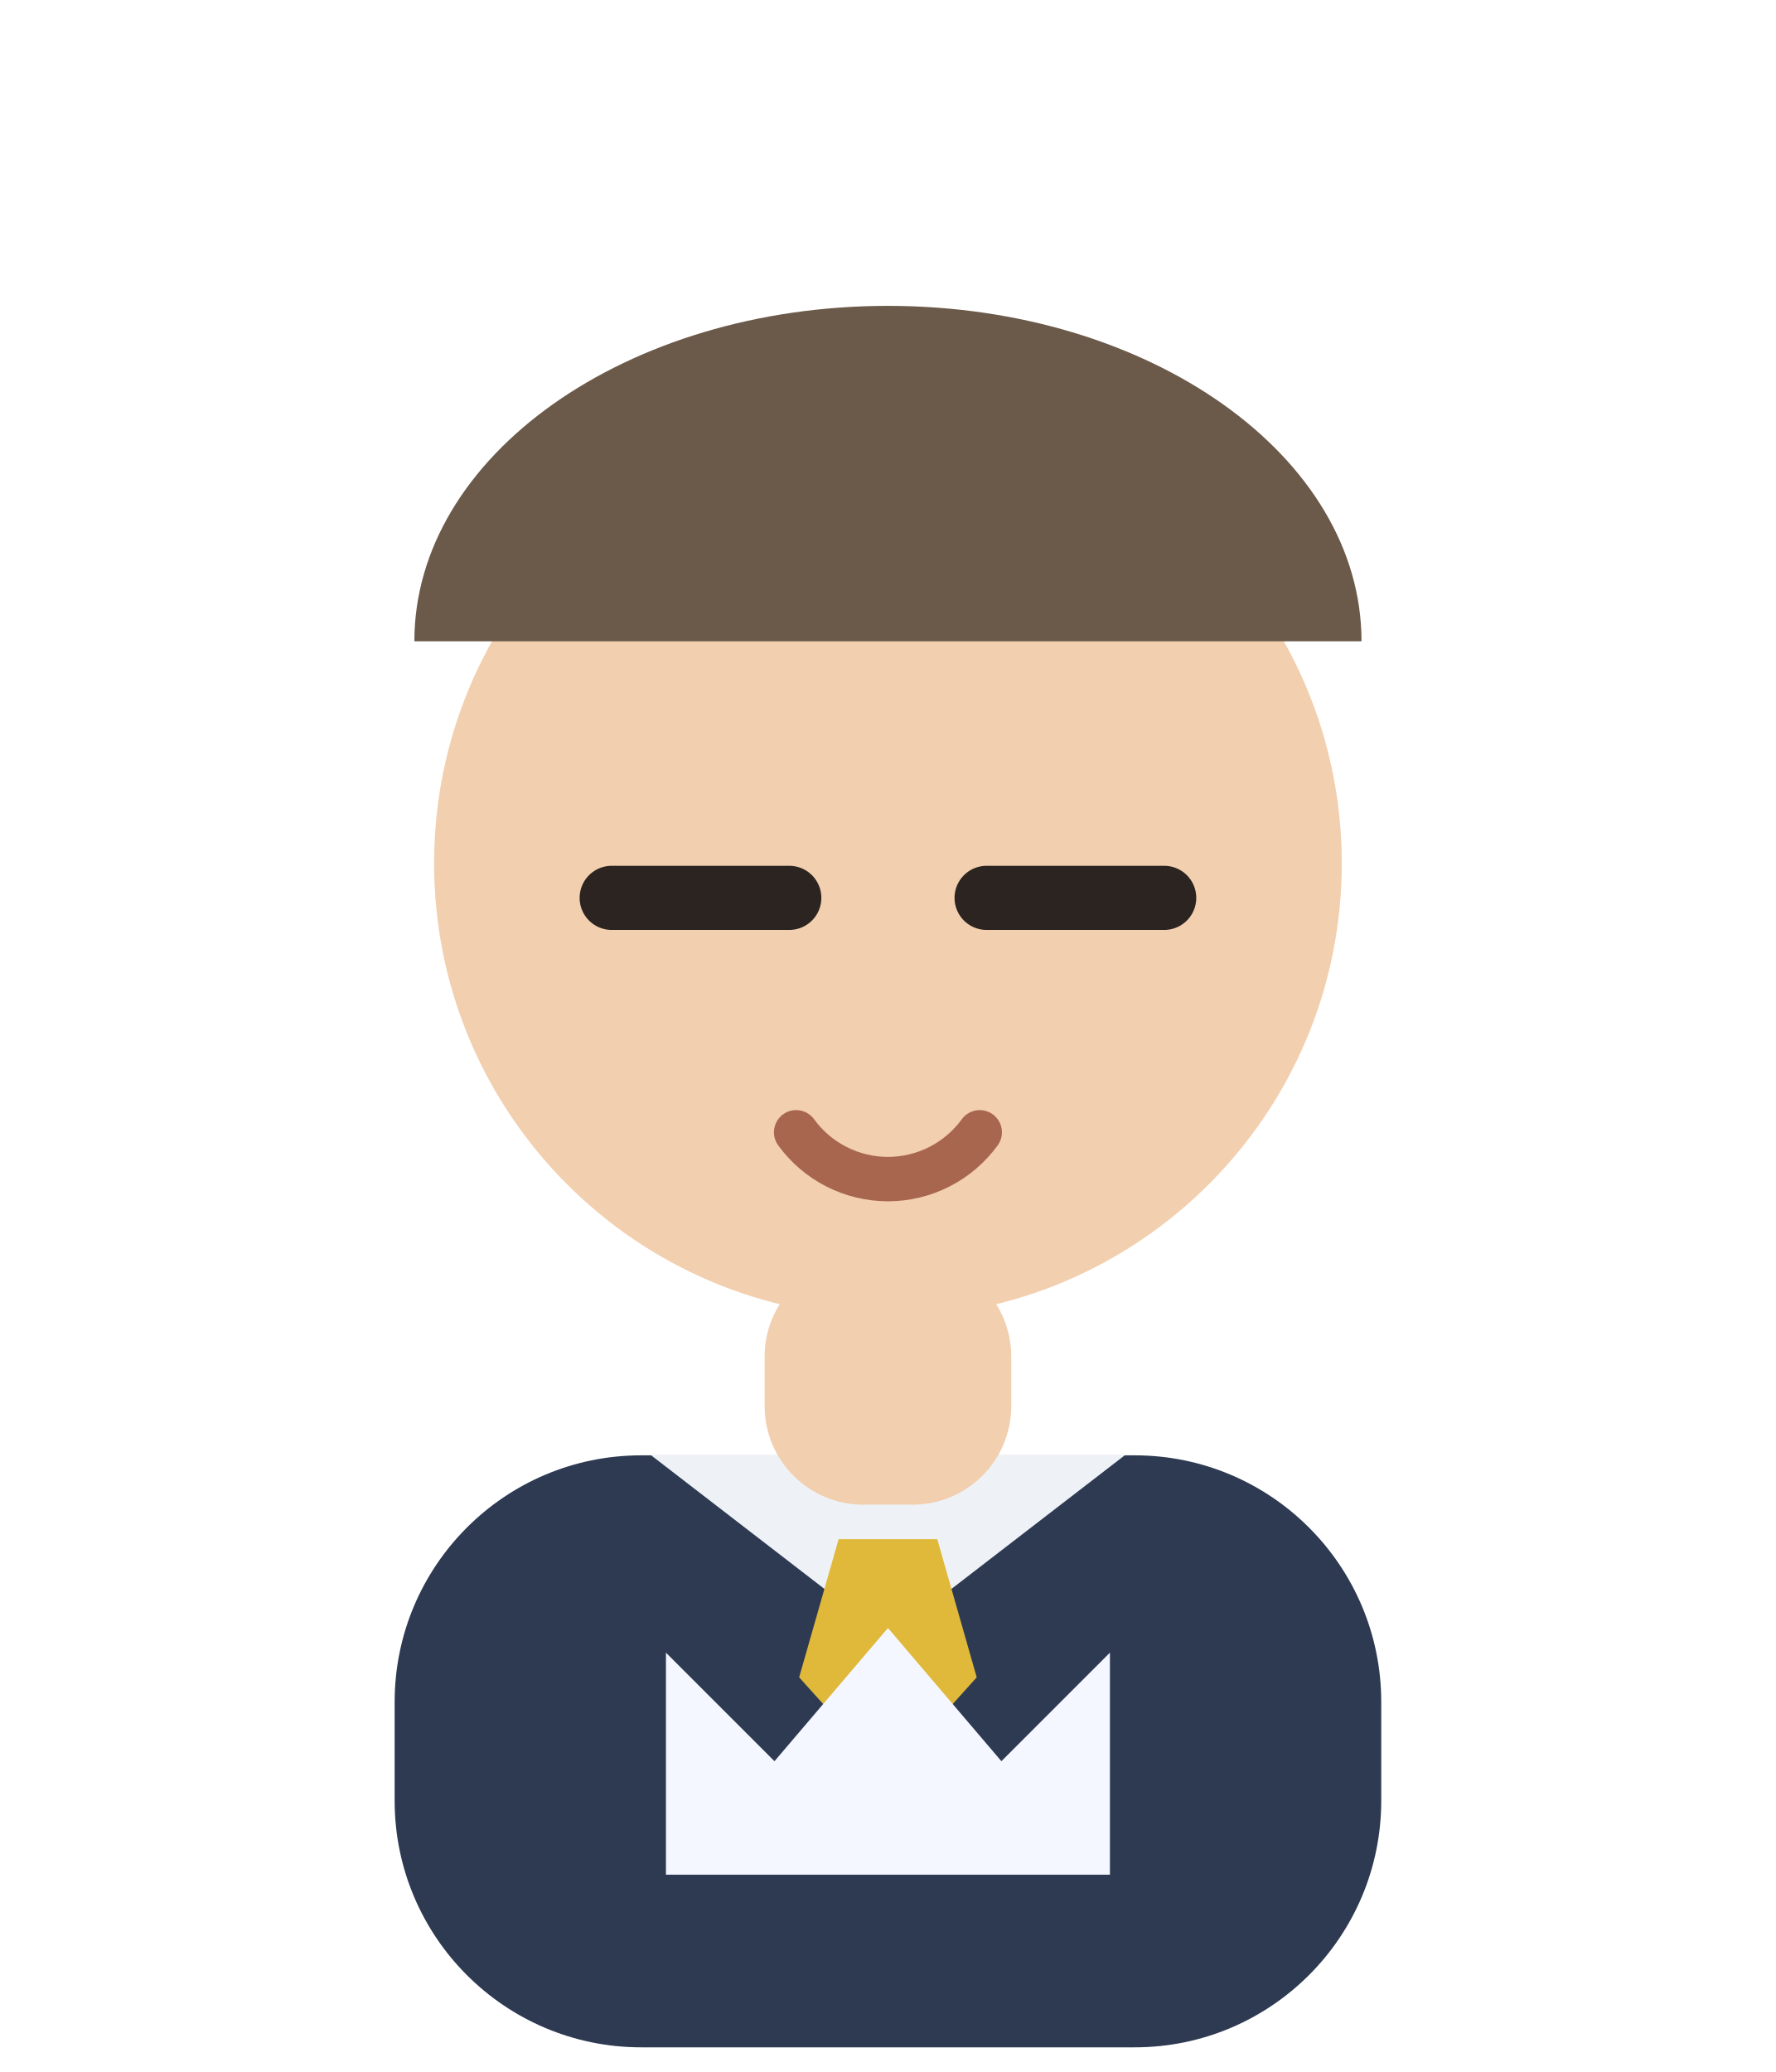
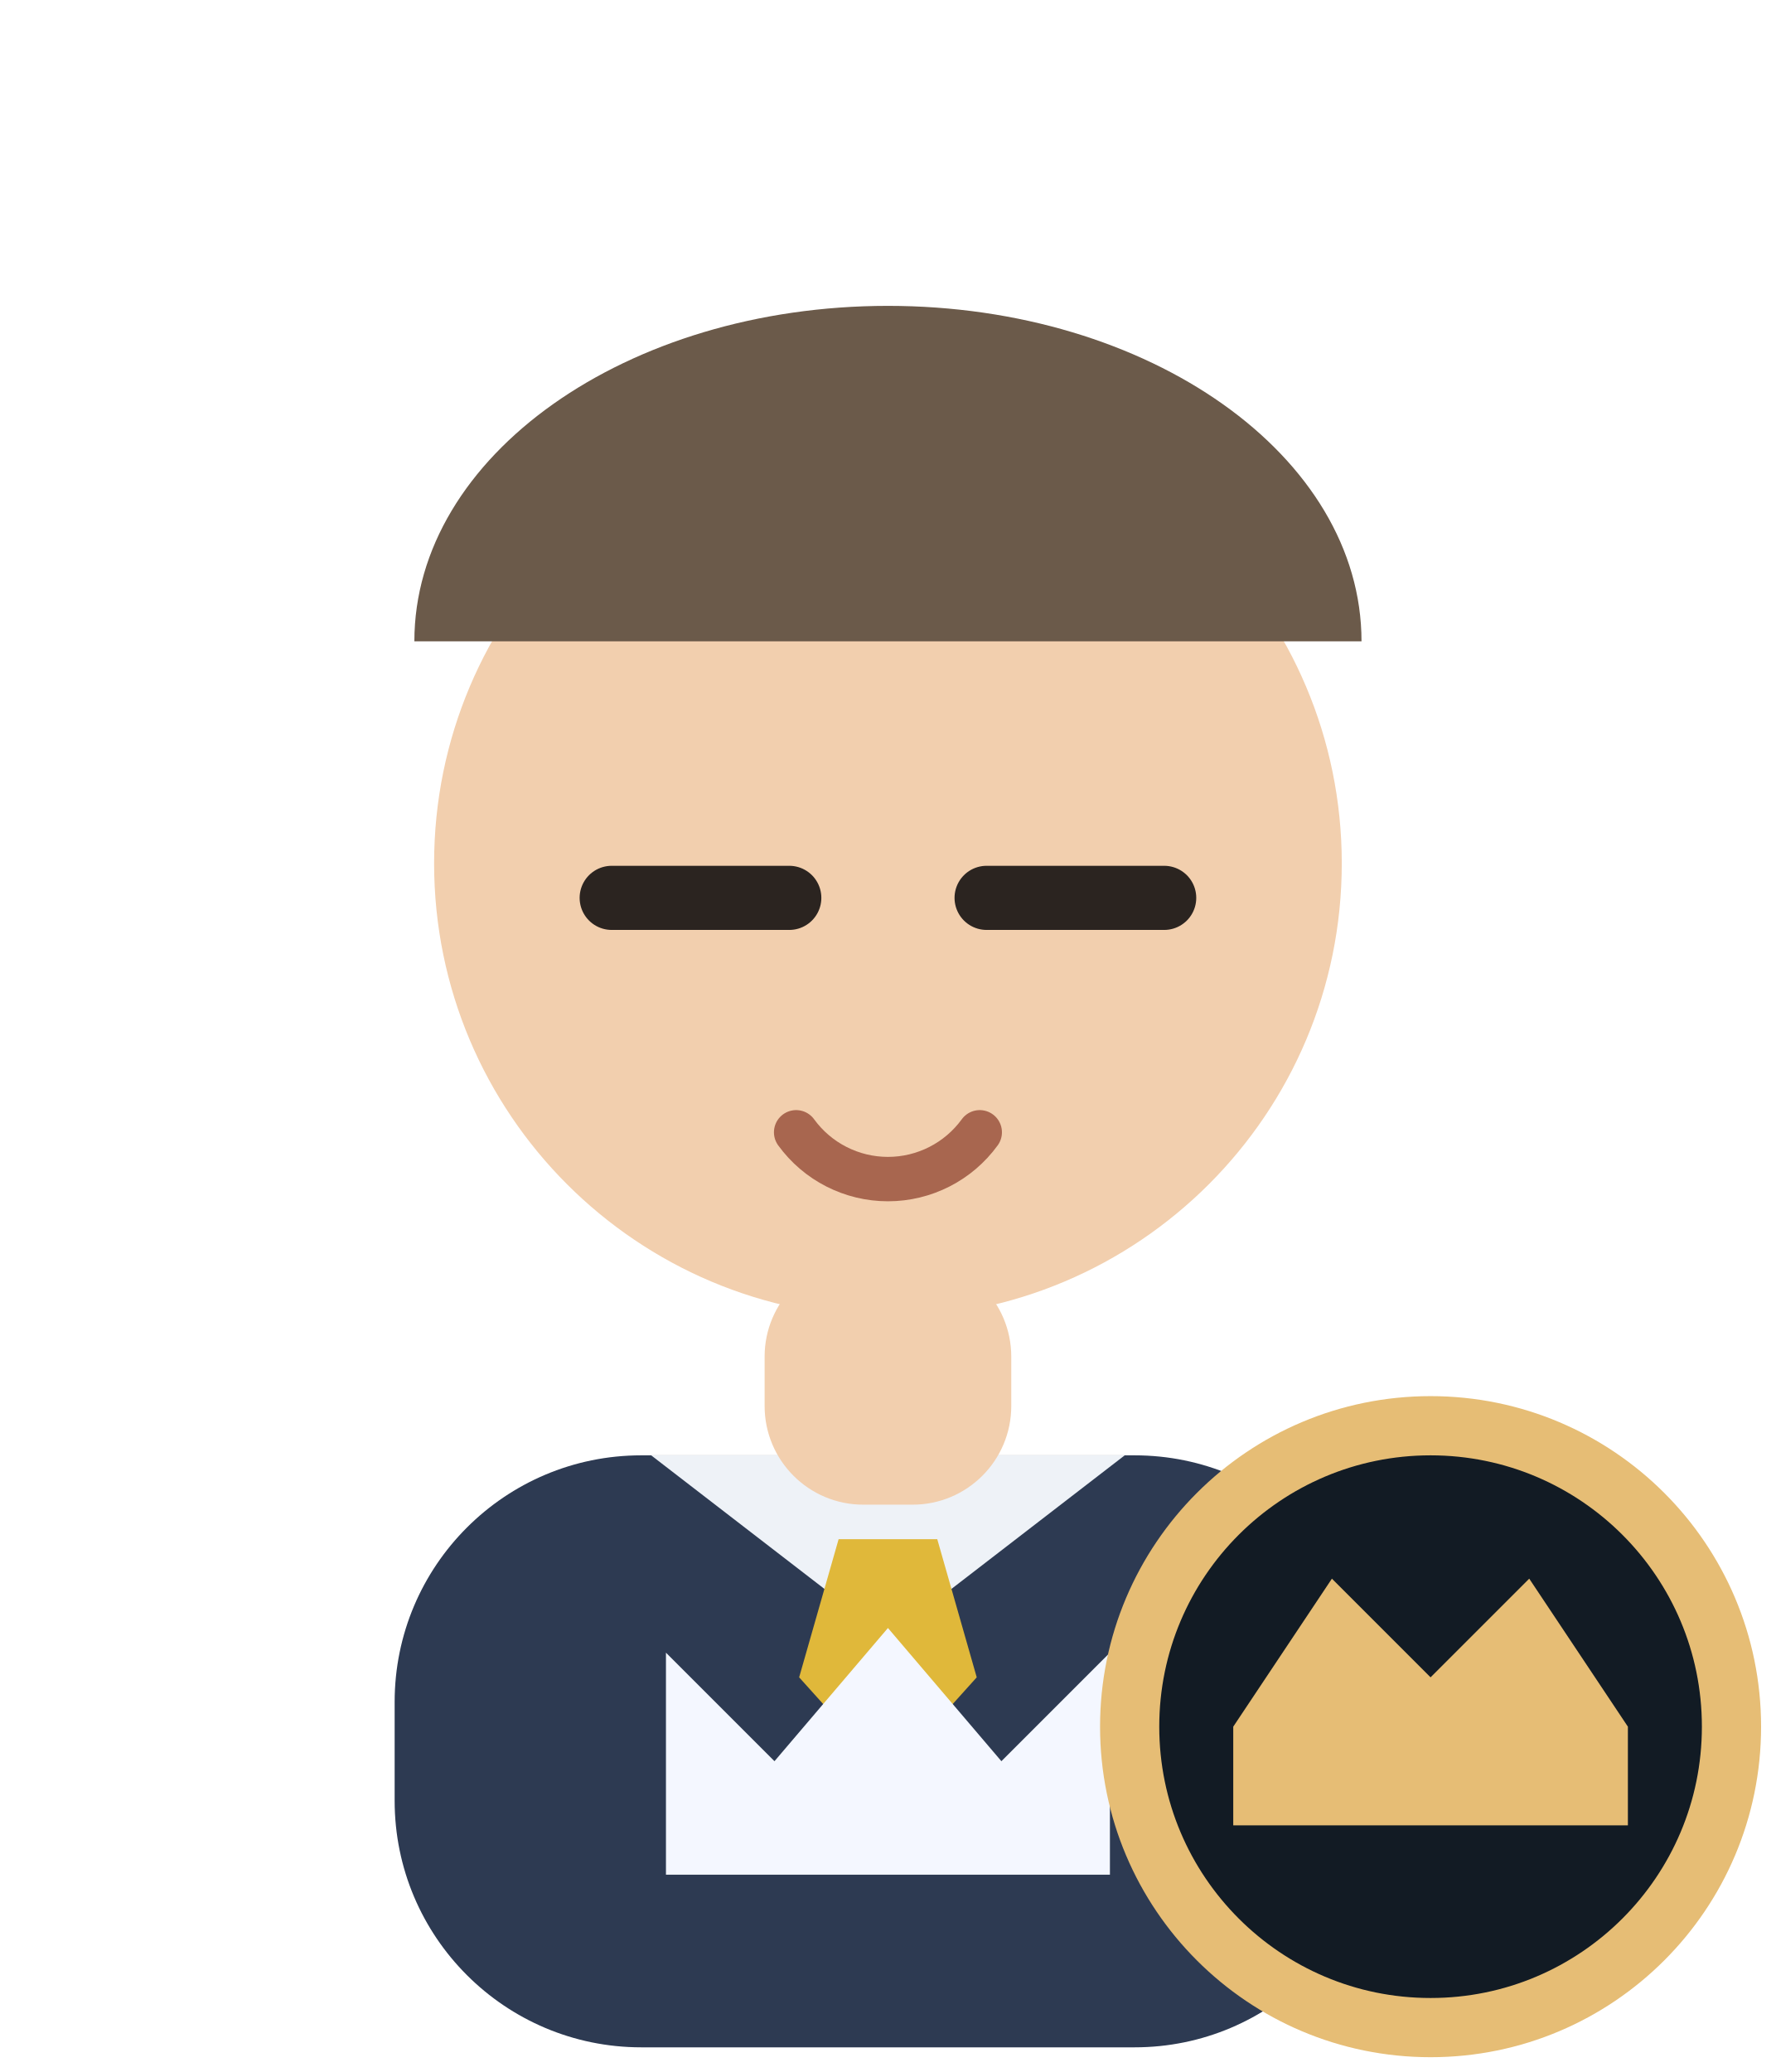
<svg xmlns="http://www.w3.org/2000/svg" viewBox="0 0 36 42" width="36" height="42">
  <path d="M13 29.5H23A5 5 0 0 1 28 34.5V36.5A5 5 0 0 1 23 41.5H13A5 5 0 0 1 8 36.5V34.5A5 5 0 0 1 13 29.5Z" fill="#2d3a52" />
  <path d="M13.2 29.5L18 33.2L22.8 29.5Z" fill="#eef2f7" />
  <path d="M17 31.2L19 31.2L19.8 34L18 36L16.2 34Z" fill="#e0b83a" />
  <path d="M17.5 25.5H18.5A2 2 0 0 1 20.5 27.5V28.5A2 2 0 0 1 18.5 30.5H17.5A2 2 0 0 1 15.5 28.5V27.5A2 2 0 0 1 17.5 25.5Z" fill="#f2cfae" />
  <path d="M27.2 17.5A9.2 9.2 0 1 1 8.8 17.5A9.2 9.2 0 1 1 27.2 17.5" fill="#f2cfae" />
  <path d="M8.4 13A9.6 6.8 0 0 1 27.6 13Z" fill="#6b5a4a" />
  <path d="M12.4 18.2L16 18.2" fill="none" stroke="#2b2420" stroke-width="1.3" stroke-linecap="round" stroke-linejoin="round" />
  <path d="M20 18.2L23.6 18.2" fill="none" stroke="#2b2420" stroke-width="1.3" stroke-linecap="round" stroke-linejoin="round" />
  <path d="M19.861 22.952A2.3 2.3 0 0 1 16.139 22.952" fill="none" stroke="#a8664f" stroke-width="0.9" stroke-linecap="round" stroke-linejoin="round" />
  <path d="M13.5 38L13.5 33.5L15.7 35.7L18 33L20.3 35.7L22.5 33.5L22.5 38Z" fill="#f4f7ff" />
+   <g transform="translate(29 35)">
+     <circle r="6.1" fill="#121b24" stroke="#e6bd75" stroke-width="1.2" />
+     <g fill="#e6bd75" stroke-linecap="round" stroke-linejoin="round">
+       <path d="M-4 0L-2 -3L0 -1L2 -3L4 0V2H-4Z" />
+     </g>
+   </g>
</svg>
